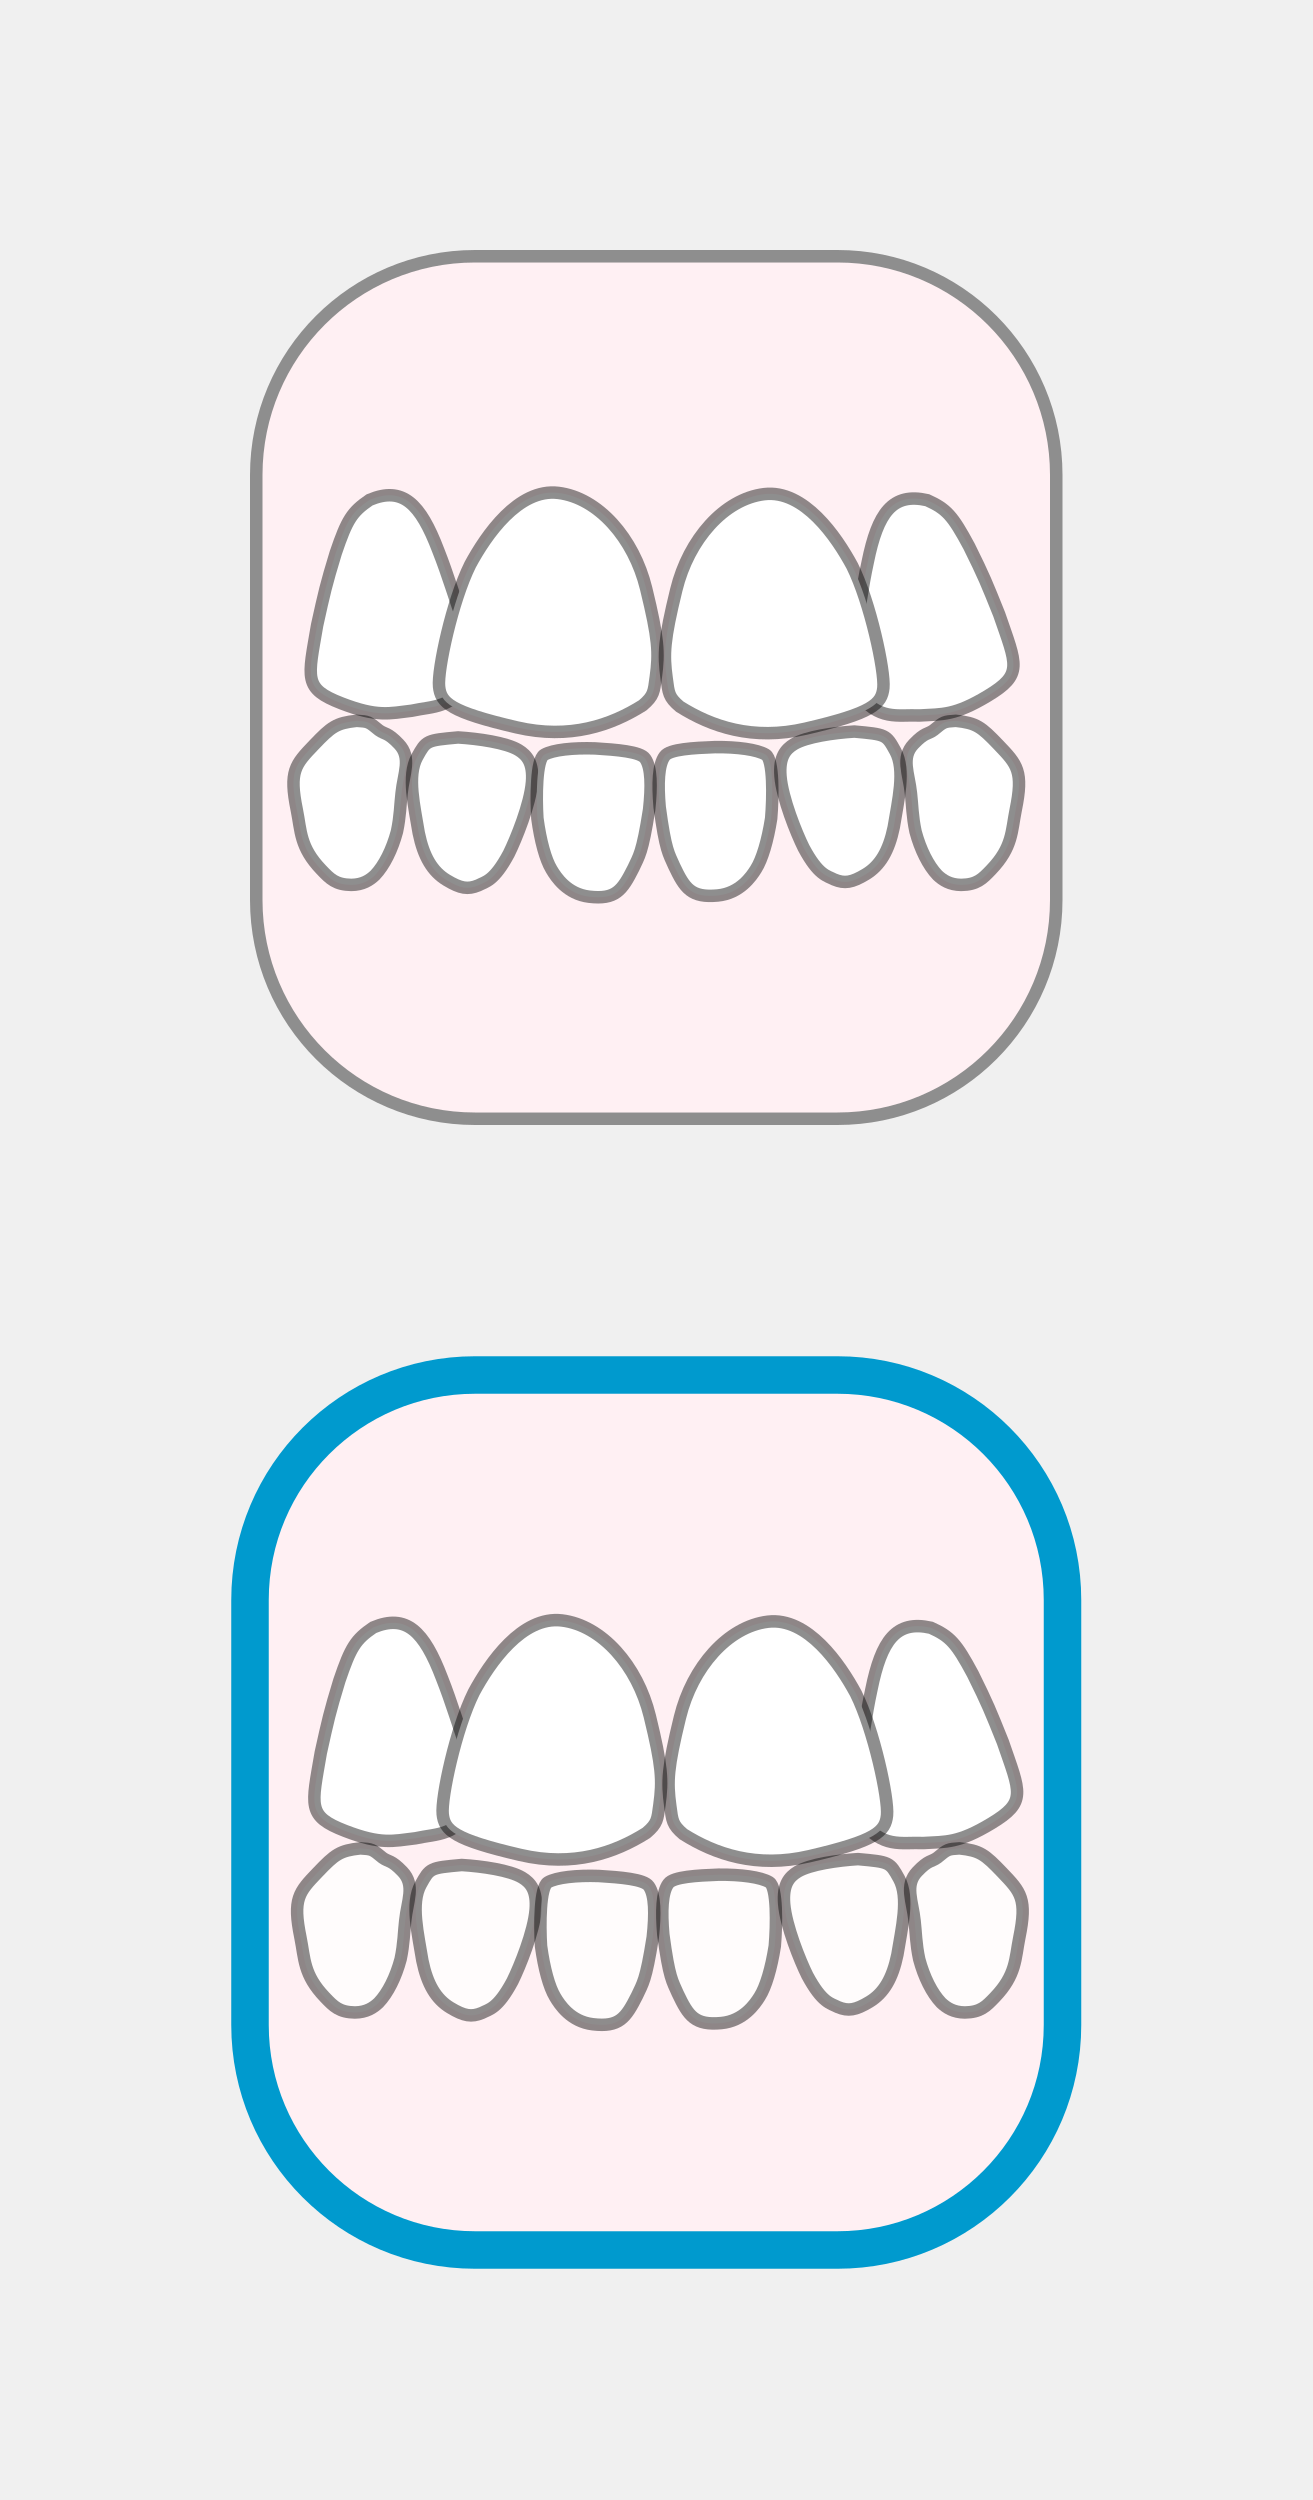
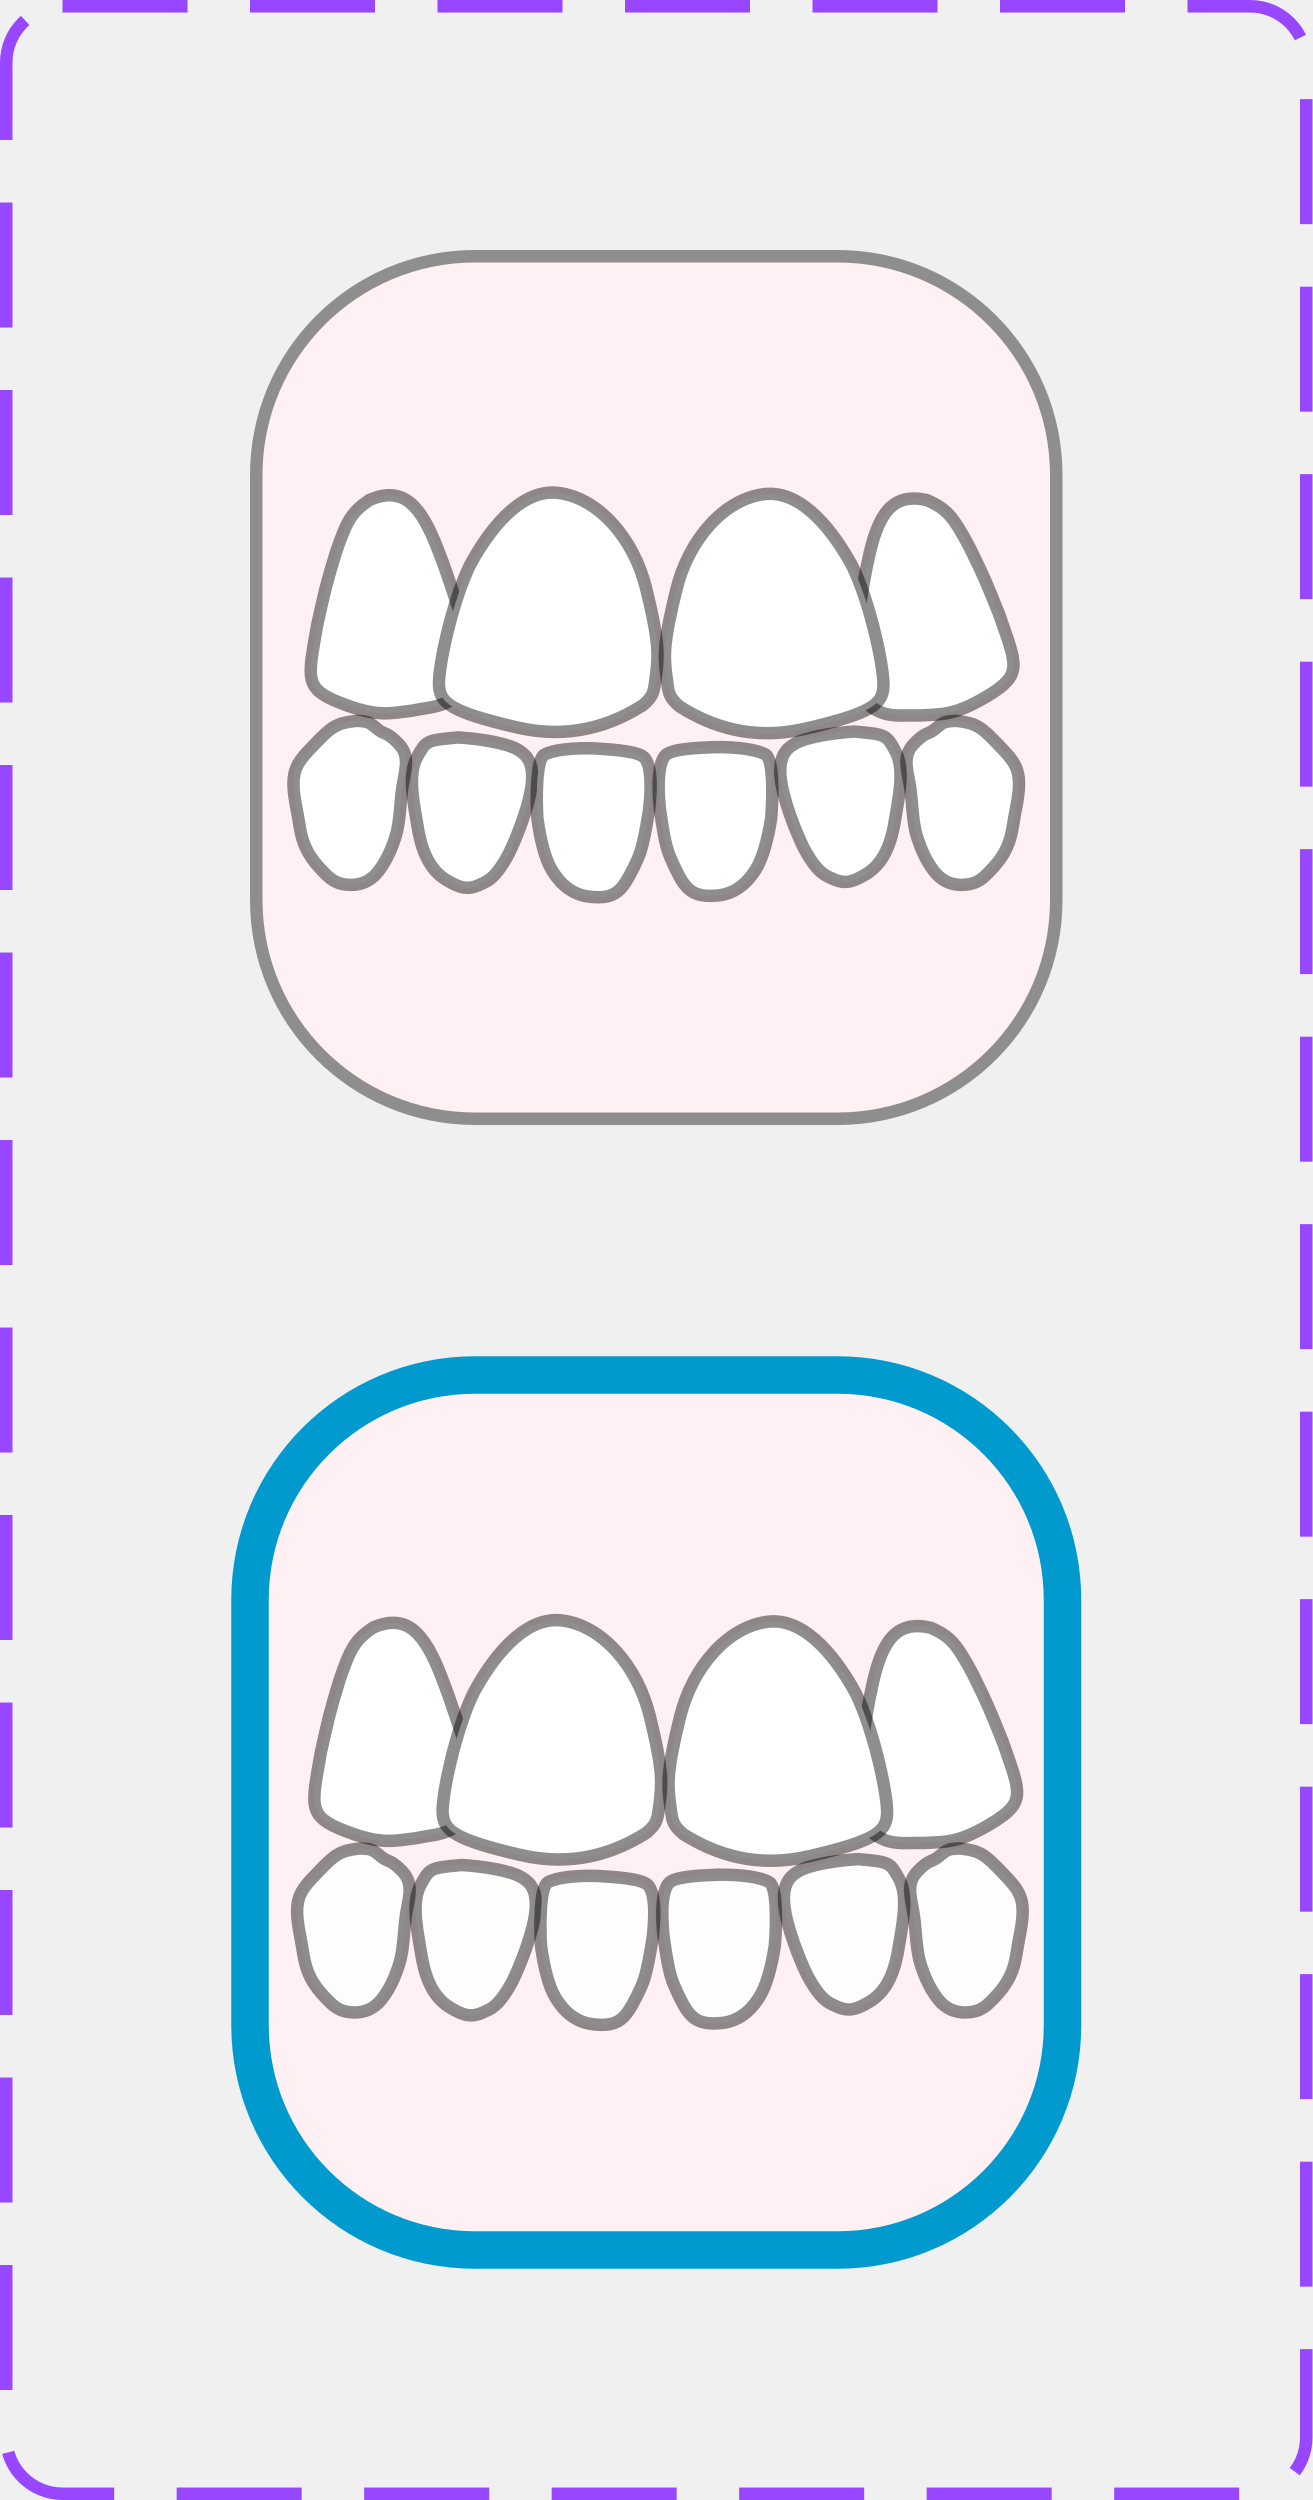
<svg xmlns="http://www.w3.org/2000/svg" width="105" height="200" viewBox="0 0 105 200" fill="none">
+   <rect x="0.5" y="0.5" width="104" height="199" rx="4.5" stroke="#9747FF" stroke-dasharray="10 5" />
  <rect x="20.5" y="20.5" width="64" height="69" rx="17.5" fill="#FFF0F3" />
  <rect x="20.5" y="20.5" width="64" height="69" rx="17.5" stroke="#8E8E8E" />
  <path fill-rule="evenodd" clip-rule="evenodd" d="M23.745 64.799C23.11 61.692 23.616 61.164 25.119 59.592C26.509 58.138 26.887 57.843 28.534 57.665C29.48 57.725 29.48 57.725 30.315 58.415C30.798 58.765 30.991 58.563 31.906 59.521C32.95 60.612 32.283 61.881 32.126 63.455C32.018 64.359 32.02 65.29 31.756 66.532C31.374 67.957 30.741 69.24 30 70.015C29.573 70.415 29.026 70.783 28.104 70.793C26.849 70.775 26.415 70.321 25.703 69.576C23.978 67.773 24.088 66.495 23.745 64.799Z" fill="white" stroke="black" stroke-opacity="0.445" />
  <path fill-rule="evenodd" clip-rule="evenodd" d="M81.255 64.799C81.89 61.692 81.385 61.164 79.881 59.592C78.491 58.138 78.114 57.843 76.466 57.665C75.52 57.725 75.52 57.725 74.686 58.415C74.203 58.765 74.01 58.563 73.094 59.521C72.051 60.612 72.717 61.881 72.875 63.455C72.983 64.359 72.98 65.29 73.244 66.532C73.627 67.957 74.259 69.24 75.001 70.015C75.428 70.415 75.975 70.783 76.897 70.793C78.152 70.775 78.586 70.321 79.298 69.576C81.022 67.773 80.912 66.495 81.255 64.799Z" fill="white" stroke="black" stroke-opacity="0.445" />
  <path fill-rule="evenodd" clip-rule="evenodd" d="M33.499 66.647C33.163 64.548 32.535 62.072 33.37 60.559C34.106 59.227 34.106 59.227 36.651 58.995C38.272 59.096 40.491 59.408 41.476 60.002C42.169 60.421 42.676 61.045 42.557 62.561C42.418 64.332 41.288 67.117 40.705 68.296C39.512 70.522 38.843 70.523 38.26 70.832C37.427 71.173 36.853 71.089 35.729 70.411C34.592 69.724 33.889 68.545 33.499 66.647Z" fill="white" stroke="black" stroke-opacity="0.445" />
  <path fill-rule="evenodd" clip-rule="evenodd" d="M47.61 59.873C49.314 59.979 51.238 60.126 51.614 60.685C52.116 61.389 52.128 62.916 51.928 64.771C51.38 68.283 51.12 68.474 50.67 69.456C49.765 71.25 49.246 71.983 47.132 71.735C45.371 71.527 44.477 70.164 44.12 69.556C43.64 68.768 43.232 67.263 42.991 65.468C42.887 63.788 42.896 60.753 43.538 60.38C44.227 59.983 45.854 59.812 47.61 59.873Z" fill="white" stroke="black" stroke-opacity="0.445" />
  <path fill-rule="evenodd" clip-rule="evenodd" d="M57.199 59.769C55.493 59.833 53.566 59.934 53.178 60.484C52.66 61.175 52.615 62.702 52.773 64.561C53.244 68.085 53.499 68.283 53.928 69.275C54.792 71.091 55.295 71.836 57.414 71.639C59.179 71.474 60.103 70.133 60.473 69.534C60.971 68.757 61.412 67.263 61.693 65.474C61.834 63.797 61.892 60.763 61.258 60.374C60.579 59.961 58.956 59.75 57.199 59.769Z" fill="white" stroke="black" stroke-opacity="0.445" />
  <path fill-rule="evenodd" clip-rule="evenodd" d="M71.499 66.177C71.835 64.077 72.463 61.601 71.627 60.088C70.892 58.756 70.892 58.756 68.347 58.524C66.726 58.625 64.506 58.937 63.522 59.532C62.828 59.95 62.321 60.574 62.44 62.09C62.579 63.861 63.709 66.647 64.293 67.826C65.485 70.051 66.154 70.053 66.738 70.361C67.571 70.702 68.144 70.618 69.268 69.94C70.406 69.253 71.108 68.074 71.499 66.177Z" fill="white" stroke="black" stroke-opacity="0.445" />
  <path fill-rule="evenodd" clip-rule="evenodd" d="M69.42 44.961C68.966 47.045 68.753 48.937 68.296 51.435C67.987 52.847 67.917 54.189 68.609 55.443C70.308 57.691 71.773 57.165 73.582 57.238C75.382 57.13 76.37 57.266 79.021 55.666C81.869 53.946 81.34 53.23 79.934 49.148C78.928 46.647 78.745 46.166 77.536 43.725C76.205 41.242 75.728 40.718 74.177 40.015C71.402 39.39 70.222 41.008 69.42 44.961Z" fill="white" stroke="black" stroke-opacity="0.445" />
  <path fill-rule="evenodd" clip-rule="evenodd" d="M35.057 44.023C35.841 45.997 36.358 47.824 37.212 50.206C37.745 51.542 38.031 52.852 37.551 54.211C36.241 56.727 34.711 56.468 32.94 56.859C31.149 57.071 30.197 57.38 27.326 56.271C24.241 55.08 24.647 54.281 25.372 50.009C25.958 47.366 26.061 46.859 26.858 44.24C27.768 41.557 28.154 40.957 29.569 39.989C32.203 38.883 33.627 40.268 35.057 44.023Z" fill="white" stroke="black" stroke-opacity="0.445" />
  <path d="M41.336 58.19C45.593 59.179 48.896 58.016 51.416 56.429C52.316 55.663 52.303 55.344 52.462 54.175C52.729 52.212 52.676 51.115 51.692 47.082C50.708 43.049 47.849 39.815 44.659 39.431C41.469 39.046 38.881 42.833 37.617 45.176C36.17 48.082 34.991 53.61 35.126 54.921C35.26 56.233 36.015 56.954 41.336 58.19Z" fill="white" stroke="black" stroke-opacity="0.445" />
  <path d="M64.459 58.29C60.203 59.279 56.899 58.116 54.38 56.529C53.479 55.763 53.493 55.444 53.334 54.276C53.067 52.313 53.12 51.215 54.104 47.182C55.088 43.15 57.947 39.915 61.137 39.531C64.326 39.147 66.915 42.933 68.178 45.277C69.626 48.182 70.804 53.711 70.67 55.022C70.535 56.333 69.78 57.054 64.459 58.29Z" fill="white" stroke="black" stroke-opacity="0.445" />
  <rect x="20" y="110" width="65" height="70" rx="18" fill="#FFF0F3" />
  <rect x="20" y="110" width="65" height="70" rx="18" stroke="#009ACE" stroke-width="3" />
  <path fill-rule="evenodd" clip-rule="evenodd" d="M24.037 155.004C23.402 151.898 23.907 151.369 25.411 149.797C26.801 148.343 27.178 148.049 28.826 147.87C29.772 147.93 29.772 147.93 30.606 148.621C31.089 148.97 31.282 148.768 32.198 149.726C33.241 150.817 32.575 152.086 32.417 153.661C32.309 154.564 32.312 155.495 32.048 156.737C31.665 158.163 31.033 159.445 30.291 160.221C29.864 160.621 29.317 160.989 28.395 160.999C27.14 160.98 26.706 160.526 25.994 159.781C24.27 157.978 24.38 156.7 24.037 155.004Z" fill="white" fill-opacity="0.772" stroke="black" stroke-opacity="0.445" />
  <path fill-rule="evenodd" clip-rule="evenodd" d="M81.546 155.004C82.181 151.898 81.676 151.369 80.173 149.797C78.782 148.343 78.405 148.049 76.758 147.87C75.812 147.93 75.812 147.93 74.977 148.621C74.494 148.97 74.301 148.768 73.386 149.726C72.342 150.817 73.009 152.086 73.166 153.661C73.274 154.564 73.272 155.495 73.536 156.737C73.918 158.163 74.551 159.445 75.292 160.221C75.719 160.621 76.266 160.989 77.189 160.999C78.443 160.98 78.877 160.526 79.59 159.781C81.314 157.978 81.204 156.7 81.546 155.004Z" fill="white" fill-opacity="0.772" stroke="black" stroke-opacity="0.445" />
  <path fill-rule="evenodd" clip-rule="evenodd" d="M33.79 156.853C33.455 154.753 32.826 152.277 33.662 150.764C34.397 149.432 34.397 149.432 36.943 149.2C38.563 149.301 40.783 149.613 41.767 150.208C42.461 150.626 42.968 151.25 42.849 152.766C42.71 154.538 41.58 157.323 40.996 158.502C39.804 160.727 39.135 160.729 38.551 161.037C37.718 161.378 37.145 161.295 36.021 160.616C34.883 159.929 34.181 158.75 33.79 156.853Z" fill="white" fill-opacity="0.772" stroke="black" stroke-opacity="0.445" />
  <path fill-rule="evenodd" clip-rule="evenodd" d="M47.901 150.079C49.605 150.184 51.53 150.331 51.905 150.89C52.408 151.594 52.419 153.121 52.22 154.976C51.671 158.488 51.411 158.68 50.961 159.661C50.057 161.456 49.538 162.189 47.423 161.94C45.663 161.733 44.769 160.369 44.411 159.762C43.931 158.973 43.523 157.468 43.282 155.673C43.178 153.994 43.187 150.958 43.83 150.585C44.518 150.188 46.145 150.017 47.901 150.079Z" fill="white" fill-opacity="0.772" stroke="black" stroke-opacity="0.445" />
  <path fill-rule="evenodd" clip-rule="evenodd" d="M57.49 149.974C55.785 150.038 53.857 150.139 53.47 150.689C52.951 151.381 52.906 152.907 53.065 154.766C53.535 158.29 53.791 158.488 54.219 159.48C55.084 161.296 55.586 162.042 57.706 161.844C59.471 161.679 60.394 160.338 60.765 159.739C61.263 158.962 61.704 157.468 61.984 155.679C62.126 154.003 62.184 150.968 61.55 150.579C60.87 150.166 59.247 149.956 57.49 149.974Z" fill="white" fill-opacity="0.772" stroke="black" stroke-opacity="0.445" />
  <path fill-rule="evenodd" clip-rule="evenodd" d="M71.79 156.382C72.126 154.282 72.754 151.806 71.919 150.293C71.183 148.961 71.183 148.961 68.638 148.729C67.017 148.83 64.798 149.143 63.813 149.737C63.12 150.156 62.613 150.779 62.732 152.295C62.871 154.067 64.001 156.852 64.584 158.031C65.777 160.256 66.446 160.258 67.03 160.566C67.862 160.907 68.436 160.824 69.56 160.145C70.698 159.458 71.4 158.279 71.79 156.382Z" fill="white" fill-opacity="0.772" stroke="black" stroke-opacity="0.445" />
  <path fill-rule="evenodd" clip-rule="evenodd" d="M69.712 135.166C69.258 137.25 69.044 139.142 68.588 141.641C68.279 143.052 68.208 144.394 68.901 145.649C70.599 147.897 72.065 147.371 73.874 147.443C75.674 147.336 76.662 147.471 79.312 145.871C82.16 144.152 81.631 143.435 80.225 139.354C79.22 136.853 79.036 136.371 77.828 133.93C76.497 131.447 76.019 130.924 74.468 130.22C71.693 129.595 70.513 131.213 69.712 135.166Z" fill="white" stroke="black" stroke-opacity="0.445" />
  <path fill-rule="evenodd" clip-rule="evenodd" d="M35.349 134.228C36.133 136.202 36.649 138.029 37.503 140.411C38.036 141.747 38.323 143.057 37.843 144.416C36.532 146.932 35.003 146.673 33.232 147.064C31.44 147.277 30.488 147.585 27.617 146.476C24.532 145.286 24.938 144.486 25.663 140.215C26.25 137.572 26.353 137.064 27.15 134.445C28.06 131.762 28.446 131.162 29.86 130.195C32.495 129.088 33.919 130.474 35.349 134.228Z" fill="white" stroke="black" stroke-opacity="0.445" />
  <path d="M41.628 148.395C45.884 149.384 49.188 148.221 51.707 146.634C52.608 145.868 52.594 145.549 52.753 144.38C53.02 142.418 52.967 141.32 51.983 137.287C50.999 133.255 48.14 130.02 44.95 129.636C41.761 129.252 39.172 133.038 37.909 135.382C36.461 138.287 35.283 143.815 35.417 145.127C35.552 146.438 36.307 147.159 41.628 148.395Z" fill="white" stroke="black" stroke-opacity="0.445" />
  <path d="M64.751 148.495C60.494 149.484 57.191 148.321 54.671 146.735C53.771 145.968 53.784 145.649 53.625 144.481C53.358 142.518 53.411 141.421 54.395 137.388C55.379 133.355 58.238 130.121 61.428 129.736C64.618 129.352 67.206 133.139 68.469 135.482C69.917 138.388 71.096 143.916 70.961 145.227C70.827 146.538 70.072 147.259 64.751 148.495Z" fill="white" stroke="black" stroke-opacity="0.445" />
</svg>
